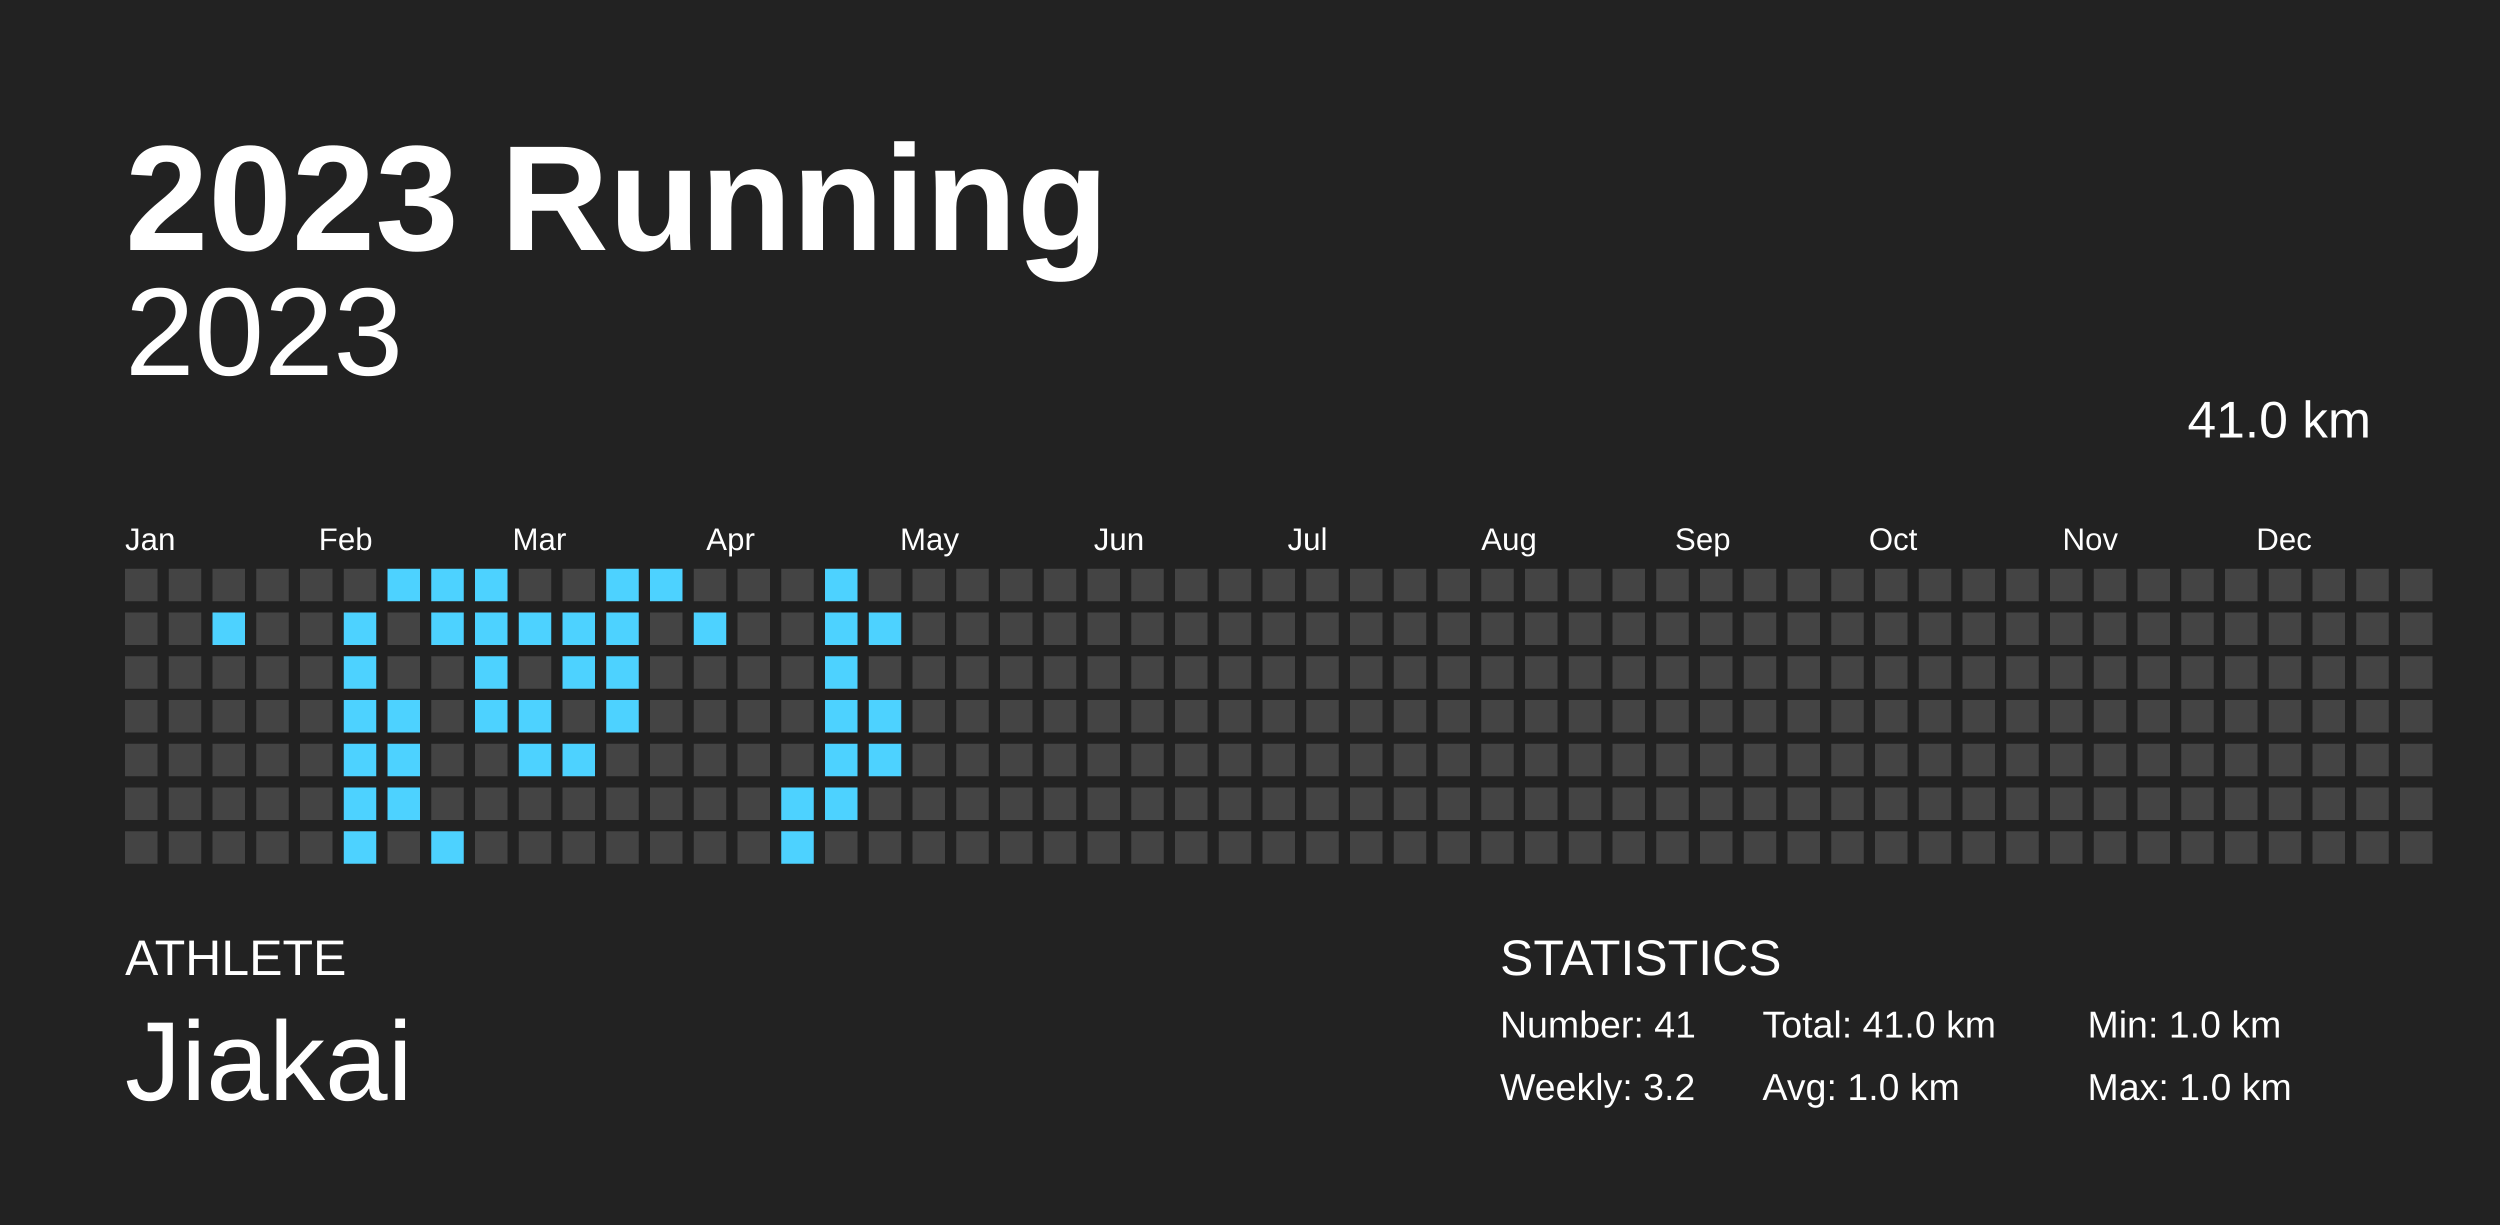
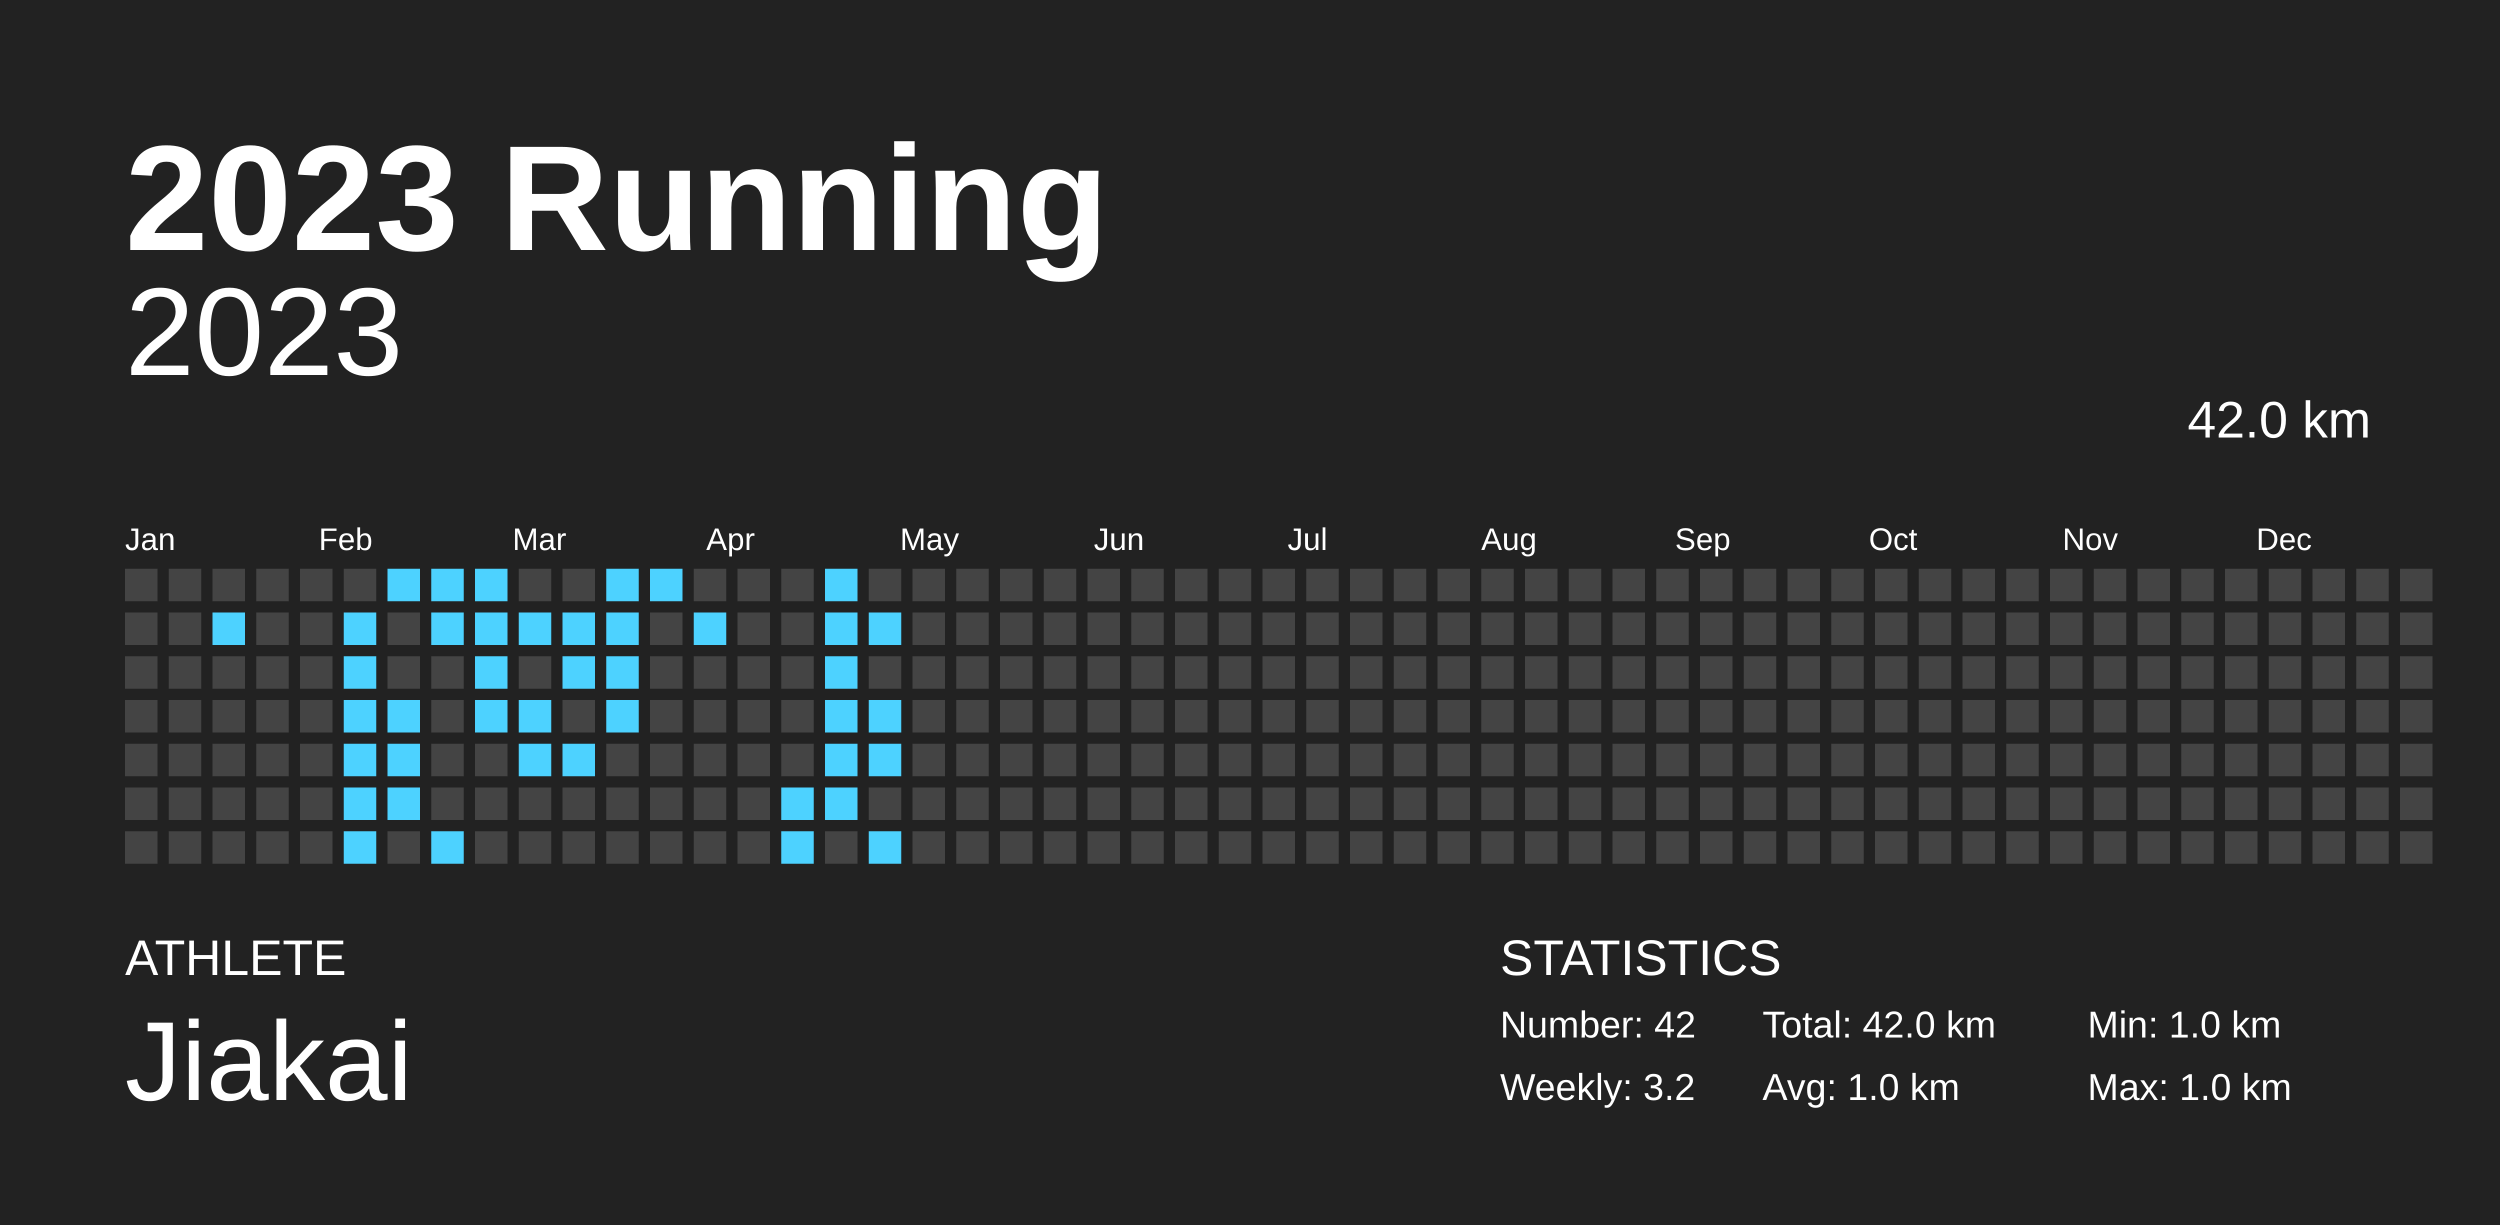
<svg xmlns="http://www.w3.org/2000/svg" baseProfile="full" height="98mm" version="1.1" viewBox="0,0,200,98" width="200mm">
  <defs />
  <rect fill="#222222" height="98" width="200" x="0" y="0" />
  <text fill="#FFFFFF" style="font-size:12px; font-family:Arial; font-weight:bold;" x="10" y="20">2023 Running</text>
  <text fill="#FFFFFF" style="font-size:4px; font-family:Arial" x="10" y="78">ATHLETE</text>
  <text fill="#FFFFFF" style="font-size:9px; font-family:Arial" x="10" y="88">Jiakai</text>
  <text fill="#FFFFFF" style="font-size:4px; font-family:Arial" x="120" y="78">STATISTICS</text>
-   <text fill="#FFFFFF" style="font-size:3px; font-family:Arial" x="120" y="83">Number: 41</text>
+   <text fill="#FFFFFF" style="font-size:3px; font-family:Arial" x="120" y="83">Number: 42</text>
  <text fill="#FFFFFF" style="font-size:3px; font-family:Arial" x="120" y="88">Weekly: 3.2</text>
-   <text fill="#FFFFFF" style="font-size:3px; font-family:Arial" x="141" y="83">Total: 41.0 km</text>
+   <text fill="#FFFFFF" style="font-size:3px; font-family:Arial" x="141" y="83">Total: 42.0 km</text>
  <text fill="#FFFFFF" style="font-size:3px; font-family:Arial" x="141" y="88">Avg: 1.0 km</text>
  <text fill="#FFFFFF" style="font-size:3px; font-family:Arial" x="167" y="83">Min: 1.0 km</text>
  <text fill="#FFFFFF" style="font-size:3px; font-family:Arial" x="167" y="88">Max: 1.0 km</text>
  <text alignment-baseline="hanging" fill="#FFFFFF" style="font-size:10.0px; font-family:Arial;" x="10" y="30">2023</text>
-   <text alignment-baseline="hanging" fill="#FFFFFF" style="font-size:4.125px; font-family:Arial;" x="175" y="35">41.0 km</text>
+   <text alignment-baseline="hanging" fill="#FFFFFF" style="font-size:4.125px; font-family:Arial;" x="175" y="35">42.0 km</text>
  <text fill="#FFFFFF" style="font-size:2.5px; font-family:Arial" x="10.0" y="44">Jan</text>
  <text fill="#FFFFFF" style="font-size:2.5px; font-family:Arial" x="25.5" y="44">Feb</text>
  <text fill="#FFFFFF" style="font-size:2.5px; font-family:Arial" x="41.0" y="44">Mar</text>
  <text fill="#FFFFFF" style="font-size:2.5px; font-family:Arial" x="56.5" y="44">Apr</text>
  <text fill="#FFFFFF" style="font-size:2.5px; font-family:Arial" x="72.0" y="44">May</text>
  <text fill="#FFFFFF" style="font-size:2.5px; font-family:Arial" x="87.5" y="44">Jun</text>
  <text fill="#FFFFFF" style="font-size:2.5px; font-family:Arial" x="103.0" y="44">Jul</text>
  <text fill="#FFFFFF" style="font-size:2.5px; font-family:Arial" x="118.5" y="44">Aug</text>
  <text fill="#FFFFFF" style="font-size:2.5px; font-family:Arial" x="134.0" y="44">Sep</text>
  <text fill="#FFFFFF" style="font-size:2.5px; font-family:Arial" x="149.5" y="44">Oct</text>
  <text fill="#FFFFFF" style="font-size:2.5px; font-family:Arial" x="165.0" y="44">Nov</text>
  <text fill="#FFFFFF" style="font-size:2.5px; font-family:Arial" x="180.5" y="44">Dec</text>
  <rect fill="#444444" height="2.6" width="2.6" x="10.0" y="45.5" />
  <rect fill="#444444" height="2.6" width="2.6" x="10.0" y="49.0" />
  <rect fill="#444444" height="2.6" width="2.6" x="10.0" y="52.5" />
  <rect fill="#444444" height="2.6" width="2.6" x="10.0" y="56.0" />
  <rect fill="#444444" height="2.6" width="2.6" x="10.0" y="59.5" />
  <rect fill="#444444" height="2.6" width="2.6" x="10.0" y="63.0" />
  <rect fill="#444444" height="2.6" width="2.6" x="10.0" y="66.5" />
  <rect fill="#444444" height="2.6" width="2.6" x="13.5" y="45.5" />
  <rect fill="#444444" height="2.6" width="2.6" x="13.5" y="49.0" />
  <rect fill="#444444" height="2.6" width="2.6" x="13.5" y="52.5" />
  <rect fill="#444444" height="2.6" width="2.6" x="13.5" y="56.0" />
  <rect fill="#444444" height="2.6" width="2.6" x="13.5" y="59.5" />
  <rect fill="#444444" height="2.6" width="2.6" x="13.5" y="63.0" />
  <rect fill="#444444" height="2.6" width="2.6" x="13.5" y="66.5" />
  <rect fill="#444444" height="2.6" width="2.6" x="17.0" y="45.5" />
  <rect fill="#4DD2FF" height="2.6" width="2.6" x="17.0" y="49.0" />
  <rect fill="#444444" height="2.6" width="2.6" x="17.0" y="52.5" />
  <rect fill="#444444" height="2.6" width="2.6" x="17.0" y="56.0" />
  <rect fill="#444444" height="2.6" width="2.6" x="17.0" y="59.5" />
  <rect fill="#444444" height="2.6" width="2.6" x="17.0" y="63.0" />
  <rect fill="#444444" height="2.6" width="2.6" x="17.0" y="66.5" />
  <rect fill="#444444" height="2.6" width="2.6" x="20.5" y="45.5" />
  <rect fill="#444444" height="2.6" width="2.6" x="20.5" y="49.0" />
  <rect fill="#444444" height="2.6" width="2.6" x="20.5" y="52.5" />
  <rect fill="#444444" height="2.6" width="2.6" x="20.5" y="56.0" />
  <rect fill="#444444" height="2.6" width="2.6" x="20.5" y="59.5" />
  <rect fill="#444444" height="2.6" width="2.6" x="20.5" y="63.0" />
  <rect fill="#444444" height="2.6" width="2.6" x="20.5" y="66.5" />
  <rect fill="#444444" height="2.6" width="2.6" x="24.0" y="45.5" />
  <rect fill="#444444" height="2.6" width="2.6" x="24.0" y="49.0" />
  <rect fill="#444444" height="2.6" width="2.6" x="24.0" y="52.5" />
  <rect fill="#444444" height="2.6" width="2.6" x="24.0" y="56.0" />
  <rect fill="#444444" height="2.6" width="2.6" x="24.0" y="59.5" />
  <rect fill="#444444" height="2.6" width="2.6" x="24.0" y="63.0" />
  <rect fill="#444444" height="2.6" width="2.6" x="24.0" y="66.5" />
  <rect fill="#444444" height="2.6" width="2.6" x="27.5" y="45.5" />
  <rect fill="#4DD2FF" height="2.6" width="2.6" x="27.5" y="49.0" />
  <rect fill="#4DD2FF" height="2.6" width="2.6" x="27.5" y="52.5" />
  <rect fill="#4DD2FF" height="2.6" width="2.6" x="27.5" y="56.0" />
  <rect fill="#4DD2FF" height="2.6" width="2.6" x="27.5" y="59.5" />
  <rect fill="#4DD2FF" height="2.6" width="2.6" x="27.5" y="63.0" />
  <rect fill="#4DD2FF" height="2.6" width="2.6" x="27.5" y="66.5" />
  <rect fill="#4DD2FF" height="2.6" width="2.6" x="31.0" y="45.5" />
  <rect fill="#444444" height="2.6" width="2.6" x="31.0" y="49.0" />
  <rect fill="#444444" height="2.6" width="2.6" x="31.0" y="52.5" />
  <rect fill="#4DD2FF" height="2.6" width="2.6" x="31.0" y="56.0" />
  <rect fill="#4DD2FF" height="2.6" width="2.6" x="31.0" y="59.5" />
  <rect fill="#4DD2FF" height="2.6" width="2.6" x="31.0" y="63.0" />
  <rect fill="#444444" height="2.6" width="2.6" x="31.0" y="66.5" />
  <rect fill="#4DD2FF" height="2.6" width="2.6" x="34.5" y="45.5" />
  <rect fill="#4DD2FF" height="2.6" width="2.6" x="34.5" y="49.0" />
  <rect fill="#444444" height="2.6" width="2.6" x="34.5" y="52.5" />
  <rect fill="#444444" height="2.6" width="2.6" x="34.5" y="56.0" />
  <rect fill="#444444" height="2.6" width="2.6" x="34.5" y="59.5" />
  <rect fill="#444444" height="2.6" width="2.6" x="34.5" y="63.0" />
  <rect fill="#4DD2FF" height="2.6" width="2.6" x="34.5" y="66.5" />
  <rect fill="#4DD2FF" height="2.6" width="2.6" x="38.0" y="45.5" />
  <rect fill="#4DD2FF" height="2.6" width="2.6" x="38.0" y="49.0" />
  <rect fill="#4DD2FF" height="2.6" width="2.6" x="38.0" y="52.5" />
  <rect fill="#4DD2FF" height="2.6" width="2.6" x="38.0" y="56.0" />
  <rect fill="#444444" height="2.6" width="2.6" x="38.0" y="59.5" />
  <rect fill="#444444" height="2.6" width="2.6" x="38.0" y="63.0" />
  <rect fill="#444444" height="2.6" width="2.6" x="38.0" y="66.5" />
  <rect fill="#444444" height="2.6" width="2.6" x="41.5" y="45.5" />
  <rect fill="#4DD2FF" height="2.6" width="2.6" x="41.5" y="49.0" />
  <rect fill="#444444" height="2.6" width="2.6" x="41.5" y="52.5" />
  <rect fill="#4DD2FF" height="2.6" width="2.6" x="41.5" y="56.0" />
  <rect fill="#4DD2FF" height="2.6" width="2.6" x="41.5" y="59.5" />
  <rect fill="#444444" height="2.6" width="2.6" x="41.5" y="63.0" />
  <rect fill="#444444" height="2.6" width="2.6" x="41.5" y="66.5" />
  <rect fill="#444444" height="2.6" width="2.6" x="45.0" y="45.5" />
  <rect fill="#4DD2FF" height="2.6" width="2.6" x="45.0" y="49.0" />
  <rect fill="#4DD2FF" height="2.6" width="2.6" x="45.0" y="52.5" />
  <rect fill="#444444" height="2.6" width="2.6" x="45.0" y="56.0" />
  <rect fill="#4DD2FF" height="2.6" width="2.6" x="45.0" y="59.5" />
  <rect fill="#444444" height="2.6" width="2.6" x="45.0" y="63.0" />
  <rect fill="#444444" height="2.6" width="2.6" x="45.0" y="66.5" />
  <rect fill="#4DD2FF" height="2.6" width="2.6" x="48.5" y="45.5" />
  <rect fill="#4DD2FF" height="2.6" width="2.6" x="48.5" y="49.0" />
  <rect fill="#4DD2FF" height="2.6" width="2.6" x="48.5" y="52.5" />
  <rect fill="#4DD2FF" height="2.6" width="2.6" x="48.5" y="56.0" />
  <rect fill="#444444" height="2.6" width="2.6" x="48.5" y="59.5" />
  <rect fill="#444444" height="2.6" width="2.6" x="48.5" y="63.0" />
  <rect fill="#444444" height="2.6" width="2.6" x="48.5" y="66.5" />
  <rect fill="#4DD2FF" height="2.6" width="2.6" x="52.0" y="45.5" />
  <rect fill="#444444" height="2.6" width="2.6" x="52.0" y="49.0" />
  <rect fill="#444444" height="2.6" width="2.6" x="52.0" y="52.5" />
  <rect fill="#444444" height="2.6" width="2.6" x="52.0" y="56.0" />
  <rect fill="#444444" height="2.6" width="2.6" x="52.0" y="59.5" />
  <rect fill="#444444" height="2.6" width="2.6" x="52.0" y="63.0" />
  <rect fill="#444444" height="2.6" width="2.6" x="52.0" y="66.5" />
  <rect fill="#444444" height="2.6" width="2.6" x="55.5" y="45.5" />
  <rect fill="#4DD2FF" height="2.6" width="2.6" x="55.5" y="49.0" />
  <rect fill="#444444" height="2.6" width="2.6" x="55.5" y="52.5" />
  <rect fill="#444444" height="2.6" width="2.6" x="55.5" y="56.0" />
  <rect fill="#444444" height="2.6" width="2.6" x="55.5" y="59.5" />
  <rect fill="#444444" height="2.6" width="2.6" x="55.5" y="63.0" />
  <rect fill="#444444" height="2.6" width="2.6" x="55.5" y="66.5" />
  <rect fill="#444444" height="2.6" width="2.6" x="59.0" y="45.5" />
  <rect fill="#444444" height="2.6" width="2.6" x="59.0" y="49.0" />
  <rect fill="#444444" height="2.6" width="2.6" x="59.0" y="52.5" />
  <rect fill="#444444" height="2.6" width="2.6" x="59.0" y="56.0" />
  <rect fill="#444444" height="2.6" width="2.6" x="59.0" y="59.5" />
  <rect fill="#444444" height="2.6" width="2.6" x="59.0" y="63.0" />
  <rect fill="#444444" height="2.6" width="2.6" x="59.0" y="66.5" />
  <rect fill="#444444" height="2.6" width="2.6" x="62.5" y="45.5" />
  <rect fill="#444444" height="2.6" width="2.6" x="62.5" y="49.0" />
  <rect fill="#444444" height="2.6" width="2.6" x="62.5" y="52.5" />
  <rect fill="#444444" height="2.6" width="2.6" x="62.5" y="56.0" />
  <rect fill="#444444" height="2.6" width="2.6" x="62.5" y="59.5" />
  <rect fill="#4DD2FF" height="2.6" width="2.6" x="62.5" y="63.0" />
  <rect fill="#4DD2FF" height="2.6" width="2.6" x="62.5" y="66.5" />
  <rect fill="#4DD2FF" height="2.6" width="2.6" x="66.0" y="45.5" />
  <rect fill="#4DD2FF" height="2.6" width="2.6" x="66.0" y="49.0" />
  <rect fill="#4DD2FF" height="2.6" width="2.6" x="66.0" y="52.5" />
  <rect fill="#4DD2FF" height="2.6" width="2.6" x="66.0" y="56.0" />
  <rect fill="#4DD2FF" height="2.6" width="2.6" x="66.0" y="59.5" />
  <rect fill="#4DD2FF" height="2.6" width="2.6" x="66.0" y="63.0" />
  <rect fill="#444444" height="2.6" width="2.6" x="66.0" y="66.5" />
  <rect fill="#444444" height="2.6" width="2.6" x="69.5" y="45.5" />
  <rect fill="#4DD2FF" height="2.6" width="2.6" x="69.5" y="49.0" />
  <rect fill="#444444" height="2.6" width="2.6" x="69.5" y="52.5" />
  <rect fill="#4DD2FF" height="2.6" width="2.6" x="69.5" y="56.0" />
  <rect fill="#4DD2FF" height="2.6" width="2.6" x="69.5" y="59.5" />
  <rect fill="#444444" height="2.6" width="2.6" x="69.5" y="63.0" />
-   <rect fill="#444444" height="2.6" width="2.6" x="69.5" y="66.5" />
+   <rect fill="#4DD2FF" height="2.6" width="2.6" x="69.5" y="66.5" />
  <rect fill="#444444" height="2.6" width="2.6" x="73.0" y="45.5" />
  <rect fill="#444444" height="2.6" width="2.6" x="73.0" y="49.0" />
  <rect fill="#444444" height="2.6" width="2.6" x="73.0" y="52.5" />
  <rect fill="#444444" height="2.6" width="2.6" x="73.0" y="56.0" />
  <rect fill="#444444" height="2.6" width="2.6" x="73.0" y="59.5" />
  <rect fill="#444444" height="2.6" width="2.6" x="73.0" y="63.0" />
  <rect fill="#444444" height="2.6" width="2.6" x="73.0" y="66.5" />
  <rect fill="#444444" height="2.6" width="2.6" x="76.5" y="45.5" />
  <rect fill="#444444" height="2.6" width="2.6" x="76.5" y="49.0" />
  <rect fill="#444444" height="2.6" width="2.6" x="76.5" y="52.5" />
  <rect fill="#444444" height="2.6" width="2.6" x="76.5" y="56.0" />
  <rect fill="#444444" height="2.6" width="2.6" x="76.5" y="59.5" />
  <rect fill="#444444" height="2.6" width="2.6" x="76.5" y="63.0" />
  <rect fill="#444444" height="2.6" width="2.6" x="76.5" y="66.5" />
  <rect fill="#444444" height="2.6" width="2.6" x="80.0" y="45.5" />
  <rect fill="#444444" height="2.6" width="2.6" x="80.0" y="49.0" />
  <rect fill="#444444" height="2.6" width="2.6" x="80.0" y="52.5" />
  <rect fill="#444444" height="2.6" width="2.6" x="80.0" y="56.0" />
  <rect fill="#444444" height="2.6" width="2.6" x="80.0" y="59.5" />
  <rect fill="#444444" height="2.6" width="2.6" x="80.0" y="63.0" />
  <rect fill="#444444" height="2.6" width="2.6" x="80.0" y="66.5" />
  <rect fill="#444444" height="2.6" width="2.6" x="83.5" y="45.5" />
  <rect fill="#444444" height="2.6" width="2.6" x="83.5" y="49.0" />
  <rect fill="#444444" height="2.6" width="2.6" x="83.5" y="52.5" />
  <rect fill="#444444" height="2.6" width="2.6" x="83.5" y="56.0" />
  <rect fill="#444444" height="2.6" width="2.6" x="83.5" y="59.5" />
  <rect fill="#444444" height="2.6" width="2.6" x="83.5" y="63.0" />
  <rect fill="#444444" height="2.6" width="2.6" x="83.5" y="66.5" />
  <rect fill="#444444" height="2.6" width="2.6" x="87.0" y="45.5" />
  <rect fill="#444444" height="2.6" width="2.6" x="87.0" y="49.0" />
  <rect fill="#444444" height="2.6" width="2.6" x="87.0" y="52.5" />
  <rect fill="#444444" height="2.6" width="2.6" x="87.0" y="56.0" />
  <rect fill="#444444" height="2.6" width="2.6" x="87.0" y="59.5" />
  <rect fill="#444444" height="2.6" width="2.6" x="87.0" y="63.0" />
  <rect fill="#444444" height="2.6" width="2.6" x="87.0" y="66.5" />
  <rect fill="#444444" height="2.6" width="2.6" x="90.5" y="45.5" />
  <rect fill="#444444" height="2.6" width="2.6" x="90.5" y="49.0" />
  <rect fill="#444444" height="2.6" width="2.6" x="90.5" y="52.5" />
  <rect fill="#444444" height="2.6" width="2.6" x="90.5" y="56.0" />
  <rect fill="#444444" height="2.6" width="2.6" x="90.5" y="59.5" />
  <rect fill="#444444" height="2.6" width="2.6" x="90.5" y="63.0" />
  <rect fill="#444444" height="2.6" width="2.6" x="90.5" y="66.5" />
  <rect fill="#444444" height="2.6" width="2.6" x="94.0" y="45.5" />
  <rect fill="#444444" height="2.6" width="2.6" x="94.0" y="49.0" />
  <rect fill="#444444" height="2.6" width="2.6" x="94.0" y="52.5" />
  <rect fill="#444444" height="2.6" width="2.6" x="94.0" y="56.0" />
  <rect fill="#444444" height="2.6" width="2.6" x="94.0" y="59.5" />
  <rect fill="#444444" height="2.6" width="2.6" x="94.0" y="63.0" />
  <rect fill="#444444" height="2.6" width="2.6" x="94.0" y="66.5" />
  <rect fill="#444444" height="2.6" width="2.6" x="97.5" y="45.5" />
  <rect fill="#444444" height="2.6" width="2.6" x="97.5" y="49.0" />
  <rect fill="#444444" height="2.6" width="2.6" x="97.5" y="52.5" />
  <rect fill="#444444" height="2.6" width="2.6" x="97.5" y="56.0" />
  <rect fill="#444444" height="2.6" width="2.6" x="97.5" y="59.5" />
  <rect fill="#444444" height="2.6" width="2.6" x="97.5" y="63.0" />
  <rect fill="#444444" height="2.6" width="2.6" x="97.5" y="66.5" />
  <rect fill="#444444" height="2.6" width="2.6" x="101.0" y="45.5" />
  <rect fill="#444444" height="2.6" width="2.6" x="101.0" y="49.0" />
  <rect fill="#444444" height="2.6" width="2.6" x="101.0" y="52.5" />
  <rect fill="#444444" height="2.6" width="2.6" x="101.0" y="56.0" />
  <rect fill="#444444" height="2.6" width="2.6" x="101.0" y="59.5" />
  <rect fill="#444444" height="2.6" width="2.6" x="101.0" y="63.0" />
  <rect fill="#444444" height="2.6" width="2.6" x="101.0" y="66.5" />
  <rect fill="#444444" height="2.6" width="2.6" x="104.5" y="45.5" />
  <rect fill="#444444" height="2.6" width="2.6" x="104.5" y="49.0" />
  <rect fill="#444444" height="2.6" width="2.6" x="104.5" y="52.5" />
  <rect fill="#444444" height="2.6" width="2.6" x="104.5" y="56.0" />
  <rect fill="#444444" height="2.6" width="2.6" x="104.5" y="59.5" />
  <rect fill="#444444" height="2.6" width="2.6" x="104.5" y="63.0" />
  <rect fill="#444444" height="2.6" width="2.6" x="104.5" y="66.5" />
  <rect fill="#444444" height="2.6" width="2.6" x="108.0" y="45.5" />
  <rect fill="#444444" height="2.6" width="2.6" x="108.0" y="49.0" />
  <rect fill="#444444" height="2.6" width="2.6" x="108.0" y="52.5" />
  <rect fill="#444444" height="2.6" width="2.6" x="108.0" y="56.0" />
  <rect fill="#444444" height="2.6" width="2.6" x="108.0" y="59.5" />
  <rect fill="#444444" height="2.6" width="2.6" x="108.0" y="63.0" />
  <rect fill="#444444" height="2.6" width="2.6" x="108.0" y="66.5" />
  <rect fill="#444444" height="2.6" width="2.6" x="111.5" y="45.5" />
  <rect fill="#444444" height="2.6" width="2.6" x="111.5" y="49.0" />
  <rect fill="#444444" height="2.6" width="2.6" x="111.5" y="52.5" />
  <rect fill="#444444" height="2.6" width="2.6" x="111.5" y="56.0" />
  <rect fill="#444444" height="2.6" width="2.6" x="111.5" y="59.5" />
  <rect fill="#444444" height="2.6" width="2.6" x="111.5" y="63.0" />
  <rect fill="#444444" height="2.6" width="2.6" x="111.5" y="66.5" />
  <rect fill="#444444" height="2.6" width="2.6" x="115.0" y="45.5" />
  <rect fill="#444444" height="2.6" width="2.6" x="115.0" y="49.0" />
  <rect fill="#444444" height="2.6" width="2.6" x="115.0" y="52.5" />
  <rect fill="#444444" height="2.6" width="2.6" x="115.0" y="56.0" />
  <rect fill="#444444" height="2.6" width="2.6" x="115.0" y="59.5" />
  <rect fill="#444444" height="2.6" width="2.6" x="115.0" y="63.0" />
  <rect fill="#444444" height="2.6" width="2.6" x="115.0" y="66.5" />
  <rect fill="#444444" height="2.6" width="2.6" x="118.5" y="45.5" />
  <rect fill="#444444" height="2.6" width="2.6" x="118.5" y="49.0" />
  <rect fill="#444444" height="2.6" width="2.6" x="118.5" y="52.5" />
  <rect fill="#444444" height="2.6" width="2.6" x="118.5" y="56.0" />
  <rect fill="#444444" height="2.6" width="2.6" x="118.5" y="59.5" />
  <rect fill="#444444" height="2.6" width="2.6" x="118.5" y="63.0" />
  <rect fill="#444444" height="2.6" width="2.6" x="118.5" y="66.5" />
  <rect fill="#444444" height="2.6" width="2.6" x="122.0" y="45.5" />
  <rect fill="#444444" height="2.6" width="2.6" x="122.0" y="49.0" />
  <rect fill="#444444" height="2.6" width="2.6" x="122.0" y="52.5" />
  <rect fill="#444444" height="2.6" width="2.6" x="122.0" y="56.0" />
  <rect fill="#444444" height="2.6" width="2.6" x="122.0" y="59.5" />
  <rect fill="#444444" height="2.6" width="2.6" x="122.0" y="63.0" />
  <rect fill="#444444" height="2.6" width="2.6" x="122.0" y="66.5" />
  <rect fill="#444444" height="2.6" width="2.6" x="125.5" y="45.5" />
  <rect fill="#444444" height="2.6" width="2.6" x="125.5" y="49.0" />
  <rect fill="#444444" height="2.6" width="2.6" x="125.5" y="52.5" />
  <rect fill="#444444" height="2.6" width="2.6" x="125.5" y="56.0" />
  <rect fill="#444444" height="2.6" width="2.6" x="125.5" y="59.5" />
  <rect fill="#444444" height="2.6" width="2.6" x="125.5" y="63.0" />
  <rect fill="#444444" height="2.6" width="2.6" x="125.5" y="66.5" />
  <rect fill="#444444" height="2.6" width="2.6" x="129.0" y="45.5" />
  <rect fill="#444444" height="2.6" width="2.6" x="129.0" y="49.0" />
  <rect fill="#444444" height="2.6" width="2.6" x="129.0" y="52.5" />
  <rect fill="#444444" height="2.6" width="2.6" x="129.0" y="56.0" />
  <rect fill="#444444" height="2.6" width="2.6" x="129.0" y="59.5" />
  <rect fill="#444444" height="2.6" width="2.6" x="129.0" y="63.0" />
  <rect fill="#444444" height="2.6" width="2.6" x="129.0" y="66.5" />
  <rect fill="#444444" height="2.6" width="2.6" x="132.5" y="45.5" />
  <rect fill="#444444" height="2.6" width="2.6" x="132.5" y="49.0" />
  <rect fill="#444444" height="2.6" width="2.6" x="132.5" y="52.5" />
  <rect fill="#444444" height="2.6" width="2.6" x="132.5" y="56.0" />
  <rect fill="#444444" height="2.6" width="2.6" x="132.5" y="59.5" />
  <rect fill="#444444" height="2.6" width="2.6" x="132.5" y="63.0" />
  <rect fill="#444444" height="2.6" width="2.6" x="132.5" y="66.5" />
  <rect fill="#444444" height="2.6" width="2.6" x="136.0" y="45.5" />
  <rect fill="#444444" height="2.6" width="2.6" x="136.0" y="49.0" />
  <rect fill="#444444" height="2.6" width="2.6" x="136.0" y="52.5" />
  <rect fill="#444444" height="2.6" width="2.6" x="136.0" y="56.0" />
  <rect fill="#444444" height="2.6" width="2.6" x="136.0" y="59.5" />
  <rect fill="#444444" height="2.6" width="2.6" x="136.0" y="63.0" />
  <rect fill="#444444" height="2.6" width="2.6" x="136.0" y="66.5" />
  <rect fill="#444444" height="2.6" width="2.6" x="139.5" y="45.5" />
  <rect fill="#444444" height="2.6" width="2.6" x="139.5" y="49.0" />
  <rect fill="#444444" height="2.6" width="2.6" x="139.5" y="52.5" />
  <rect fill="#444444" height="2.6" width="2.6" x="139.5" y="56.0" />
  <rect fill="#444444" height="2.6" width="2.6" x="139.5" y="59.5" />
  <rect fill="#444444" height="2.6" width="2.6" x="139.5" y="63.0" />
  <rect fill="#444444" height="2.6" width="2.6" x="139.5" y="66.5" />
  <rect fill="#444444" height="2.6" width="2.6" x="143.0" y="45.5" />
  <rect fill="#444444" height="2.6" width="2.6" x="143.0" y="49.0" />
  <rect fill="#444444" height="2.6" width="2.6" x="143.0" y="52.5" />
  <rect fill="#444444" height="2.6" width="2.6" x="143.0" y="56.0" />
  <rect fill="#444444" height="2.6" width="2.6" x="143.0" y="59.5" />
  <rect fill="#444444" height="2.6" width="2.6" x="143.0" y="63.0" />
  <rect fill="#444444" height="2.6" width="2.6" x="143.0" y="66.5" />
  <rect fill="#444444" height="2.6" width="2.6" x="146.5" y="45.5" />
  <rect fill="#444444" height="2.6" width="2.6" x="146.5" y="49.0" />
  <rect fill="#444444" height="2.6" width="2.6" x="146.5" y="52.5" />
  <rect fill="#444444" height="2.6" width="2.6" x="146.5" y="56.0" />
  <rect fill="#444444" height="2.6" width="2.6" x="146.5" y="59.5" />
  <rect fill="#444444" height="2.6" width="2.6" x="146.5" y="63.0" />
  <rect fill="#444444" height="2.6" width="2.6" x="146.5" y="66.5" />
  <rect fill="#444444" height="2.6" width="2.6" x="150.0" y="45.5" />
  <rect fill="#444444" height="2.6" width="2.6" x="150.0" y="49.0" />
  <rect fill="#444444" height="2.6" width="2.6" x="150.0" y="52.5" />
  <rect fill="#444444" height="2.6" width="2.6" x="150.0" y="56.0" />
  <rect fill="#444444" height="2.6" width="2.6" x="150.0" y="59.5" />
  <rect fill="#444444" height="2.6" width="2.6" x="150.0" y="63.0" />
  <rect fill="#444444" height="2.6" width="2.6" x="150.0" y="66.5" />
  <rect fill="#444444" height="2.6" width="2.6" x="153.5" y="45.5" />
  <rect fill="#444444" height="2.6" width="2.6" x="153.5" y="49.0" />
  <rect fill="#444444" height="2.6" width="2.6" x="153.5" y="52.5" />
  <rect fill="#444444" height="2.6" width="2.6" x="153.5" y="56.0" />
  <rect fill="#444444" height="2.6" width="2.6" x="153.5" y="59.5" />
  <rect fill="#444444" height="2.6" width="2.6" x="153.5" y="63.0" />
  <rect fill="#444444" height="2.6" width="2.6" x="153.5" y="66.5" />
  <rect fill="#444444" height="2.6" width="2.6" x="157.0" y="45.5" />
  <rect fill="#444444" height="2.6" width="2.6" x="157.0" y="49.0" />
  <rect fill="#444444" height="2.6" width="2.6" x="157.0" y="52.5" />
  <rect fill="#444444" height="2.6" width="2.6" x="157.0" y="56.0" />
  <rect fill="#444444" height="2.6" width="2.6" x="157.0" y="59.5" />
  <rect fill="#444444" height="2.6" width="2.6" x="157.0" y="63.0" />
  <rect fill="#444444" height="2.6" width="2.6" x="157.0" y="66.5" />
  <rect fill="#444444" height="2.6" width="2.6" x="160.5" y="45.5" />
  <rect fill="#444444" height="2.6" width="2.6" x="160.5" y="49.0" />
  <rect fill="#444444" height="2.6" width="2.6" x="160.5" y="52.5" />
  <rect fill="#444444" height="2.6" width="2.6" x="160.5" y="56.0" />
  <rect fill="#444444" height="2.6" width="2.6" x="160.5" y="59.5" />
  <rect fill="#444444" height="2.6" width="2.6" x="160.5" y="63.0" />
  <rect fill="#444444" height="2.6" width="2.6" x="160.5" y="66.5" />
  <rect fill="#444444" height="2.6" width="2.6" x="164.0" y="45.5" />
  <rect fill="#444444" height="2.6" width="2.6" x="164.0" y="49.0" />
  <rect fill="#444444" height="2.6" width="2.6" x="164.0" y="52.5" />
  <rect fill="#444444" height="2.6" width="2.6" x="164.0" y="56.0" />
  <rect fill="#444444" height="2.6" width="2.6" x="164.0" y="59.5" />
  <rect fill="#444444" height="2.6" width="2.6" x="164.0" y="63.0" />
  <rect fill="#444444" height="2.6" width="2.6" x="164.0" y="66.5" />
  <rect fill="#444444" height="2.6" width="2.6" x="167.5" y="45.5" />
  <rect fill="#444444" height="2.6" width="2.6" x="167.5" y="49.0" />
  <rect fill="#444444" height="2.6" width="2.6" x="167.5" y="52.5" />
  <rect fill="#444444" height="2.6" width="2.6" x="167.5" y="56.0" />
  <rect fill="#444444" height="2.6" width="2.6" x="167.5" y="59.5" />
  <rect fill="#444444" height="2.6" width="2.6" x="167.5" y="63.0" />
  <rect fill="#444444" height="2.6" width="2.6" x="167.5" y="66.5" />
  <rect fill="#444444" height="2.6" width="2.6" x="171.0" y="45.5" />
  <rect fill="#444444" height="2.6" width="2.6" x="171.0" y="49.0" />
  <rect fill="#444444" height="2.6" width="2.6" x="171.0" y="52.5" />
  <rect fill="#444444" height="2.6" width="2.6" x="171.0" y="56.0" />
  <rect fill="#444444" height="2.6" width="2.6" x="171.0" y="59.5" />
  <rect fill="#444444" height="2.6" width="2.6" x="171.0" y="63.0" />
  <rect fill="#444444" height="2.6" width="2.6" x="171.0" y="66.5" />
  <rect fill="#444444" height="2.6" width="2.6" x="174.5" y="45.5" />
  <rect fill="#444444" height="2.6" width="2.6" x="174.5" y="49.0" />
  <rect fill="#444444" height="2.6" width="2.6" x="174.5" y="52.5" />
  <rect fill="#444444" height="2.6" width="2.6" x="174.5" y="56.0" />
  <rect fill="#444444" height="2.6" width="2.6" x="174.5" y="59.5" />
  <rect fill="#444444" height="2.6" width="2.6" x="174.5" y="63.0" />
  <rect fill="#444444" height="2.6" width="2.6" x="174.5" y="66.5" />
  <rect fill="#444444" height="2.6" width="2.6" x="178.0" y="45.5" />
  <rect fill="#444444" height="2.6" width="2.6" x="178.0" y="49.0" />
  <rect fill="#444444" height="2.6" width="2.6" x="178.0" y="52.5" />
  <rect fill="#444444" height="2.6" width="2.6" x="178.0" y="56.0" />
  <rect fill="#444444" height="2.6" width="2.6" x="178.0" y="59.5" />
  <rect fill="#444444" height="2.6" width="2.6" x="178.0" y="63.0" />
  <rect fill="#444444" height="2.6" width="2.6" x="178.0" y="66.5" />
  <rect fill="#444444" height="2.6" width="2.6" x="181.5" y="45.5" />
  <rect fill="#444444" height="2.6" width="2.6" x="181.5" y="49.0" />
  <rect fill="#444444" height="2.6" width="2.6" x="181.5" y="52.5" />
  <rect fill="#444444" height="2.6" width="2.6" x="181.5" y="56.0" />
  <rect fill="#444444" height="2.6" width="2.6" x="181.5" y="59.5" />
  <rect fill="#444444" height="2.6" width="2.6" x="181.5" y="63.0" />
  <rect fill="#444444" height="2.6" width="2.6" x="181.5" y="66.5" />
  <rect fill="#444444" height="2.6" width="2.6" x="185.0" y="45.5" />
  <rect fill="#444444" height="2.6" width="2.6" x="185.0" y="49.0" />
  <rect fill="#444444" height="2.6" width="2.6" x="185.0" y="52.5" />
  <rect fill="#444444" height="2.6" width="2.6" x="185.0" y="56.0" />
  <rect fill="#444444" height="2.6" width="2.6" x="185.0" y="59.5" />
  <rect fill="#444444" height="2.6" width="2.6" x="185.0" y="63.0" />
  <rect fill="#444444" height="2.6" width="2.6" x="185.0" y="66.5" />
  <rect fill="#444444" height="2.6" width="2.6" x="188.5" y="45.5" />
  <rect fill="#444444" height="2.6" width="2.6" x="188.5" y="49.0" />
  <rect fill="#444444" height="2.6" width="2.6" x="188.5" y="52.5" />
  <rect fill="#444444" height="2.6" width="2.6" x="188.5" y="56.0" />
  <rect fill="#444444" height="2.6" width="2.6" x="188.5" y="59.5" />
  <rect fill="#444444" height="2.6" width="2.6" x="188.5" y="63.0" />
  <rect fill="#444444" height="2.6" width="2.6" x="188.5" y="66.5" />
  <rect fill="#444444" height="2.6" width="2.6" x="192.0" y="45.5" />
  <rect fill="#444444" height="2.6" width="2.6" x="192.0" y="49.0" />
  <rect fill="#444444" height="2.6" width="2.6" x="192.0" y="52.5" />
  <rect fill="#444444" height="2.6" width="2.6" x="192.0" y="56.0" />
  <rect fill="#444444" height="2.6" width="2.6" x="192.0" y="59.5" />
  <rect fill="#444444" height="2.6" width="2.6" x="192.0" y="63.0" />
  <rect fill="#444444" height="2.6" width="2.6" x="192.0" y="66.5" />
</svg>
